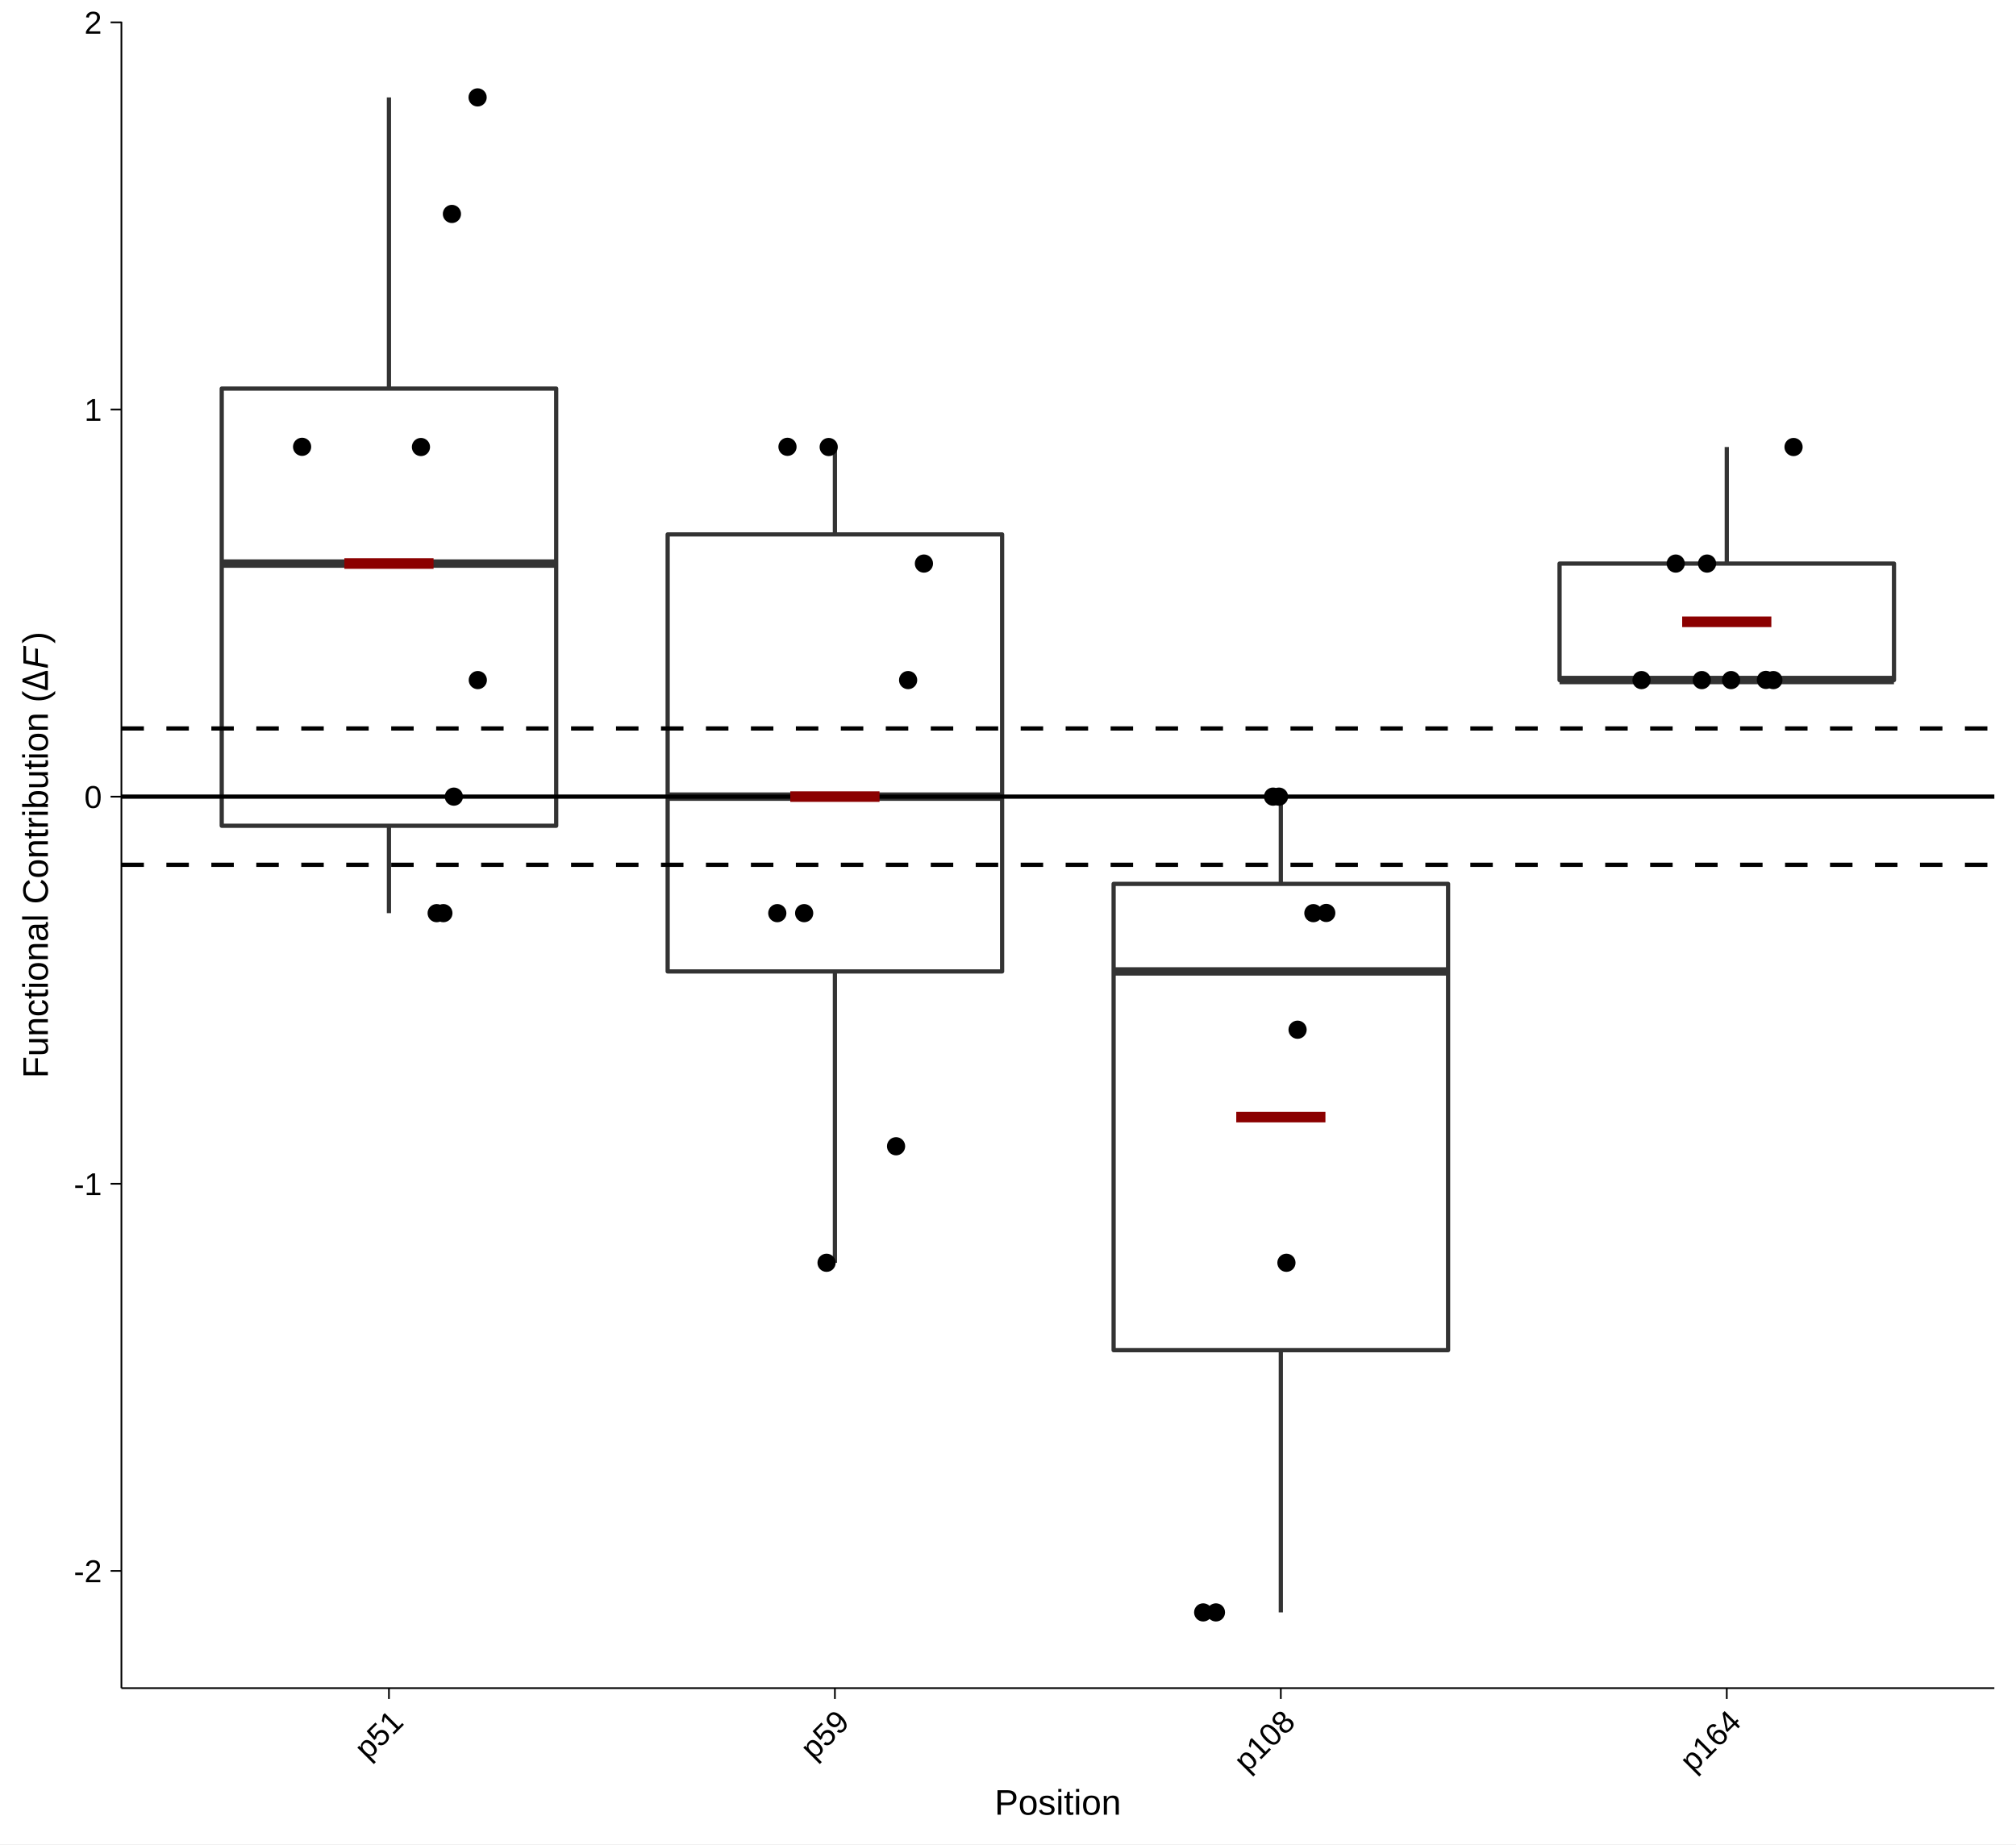
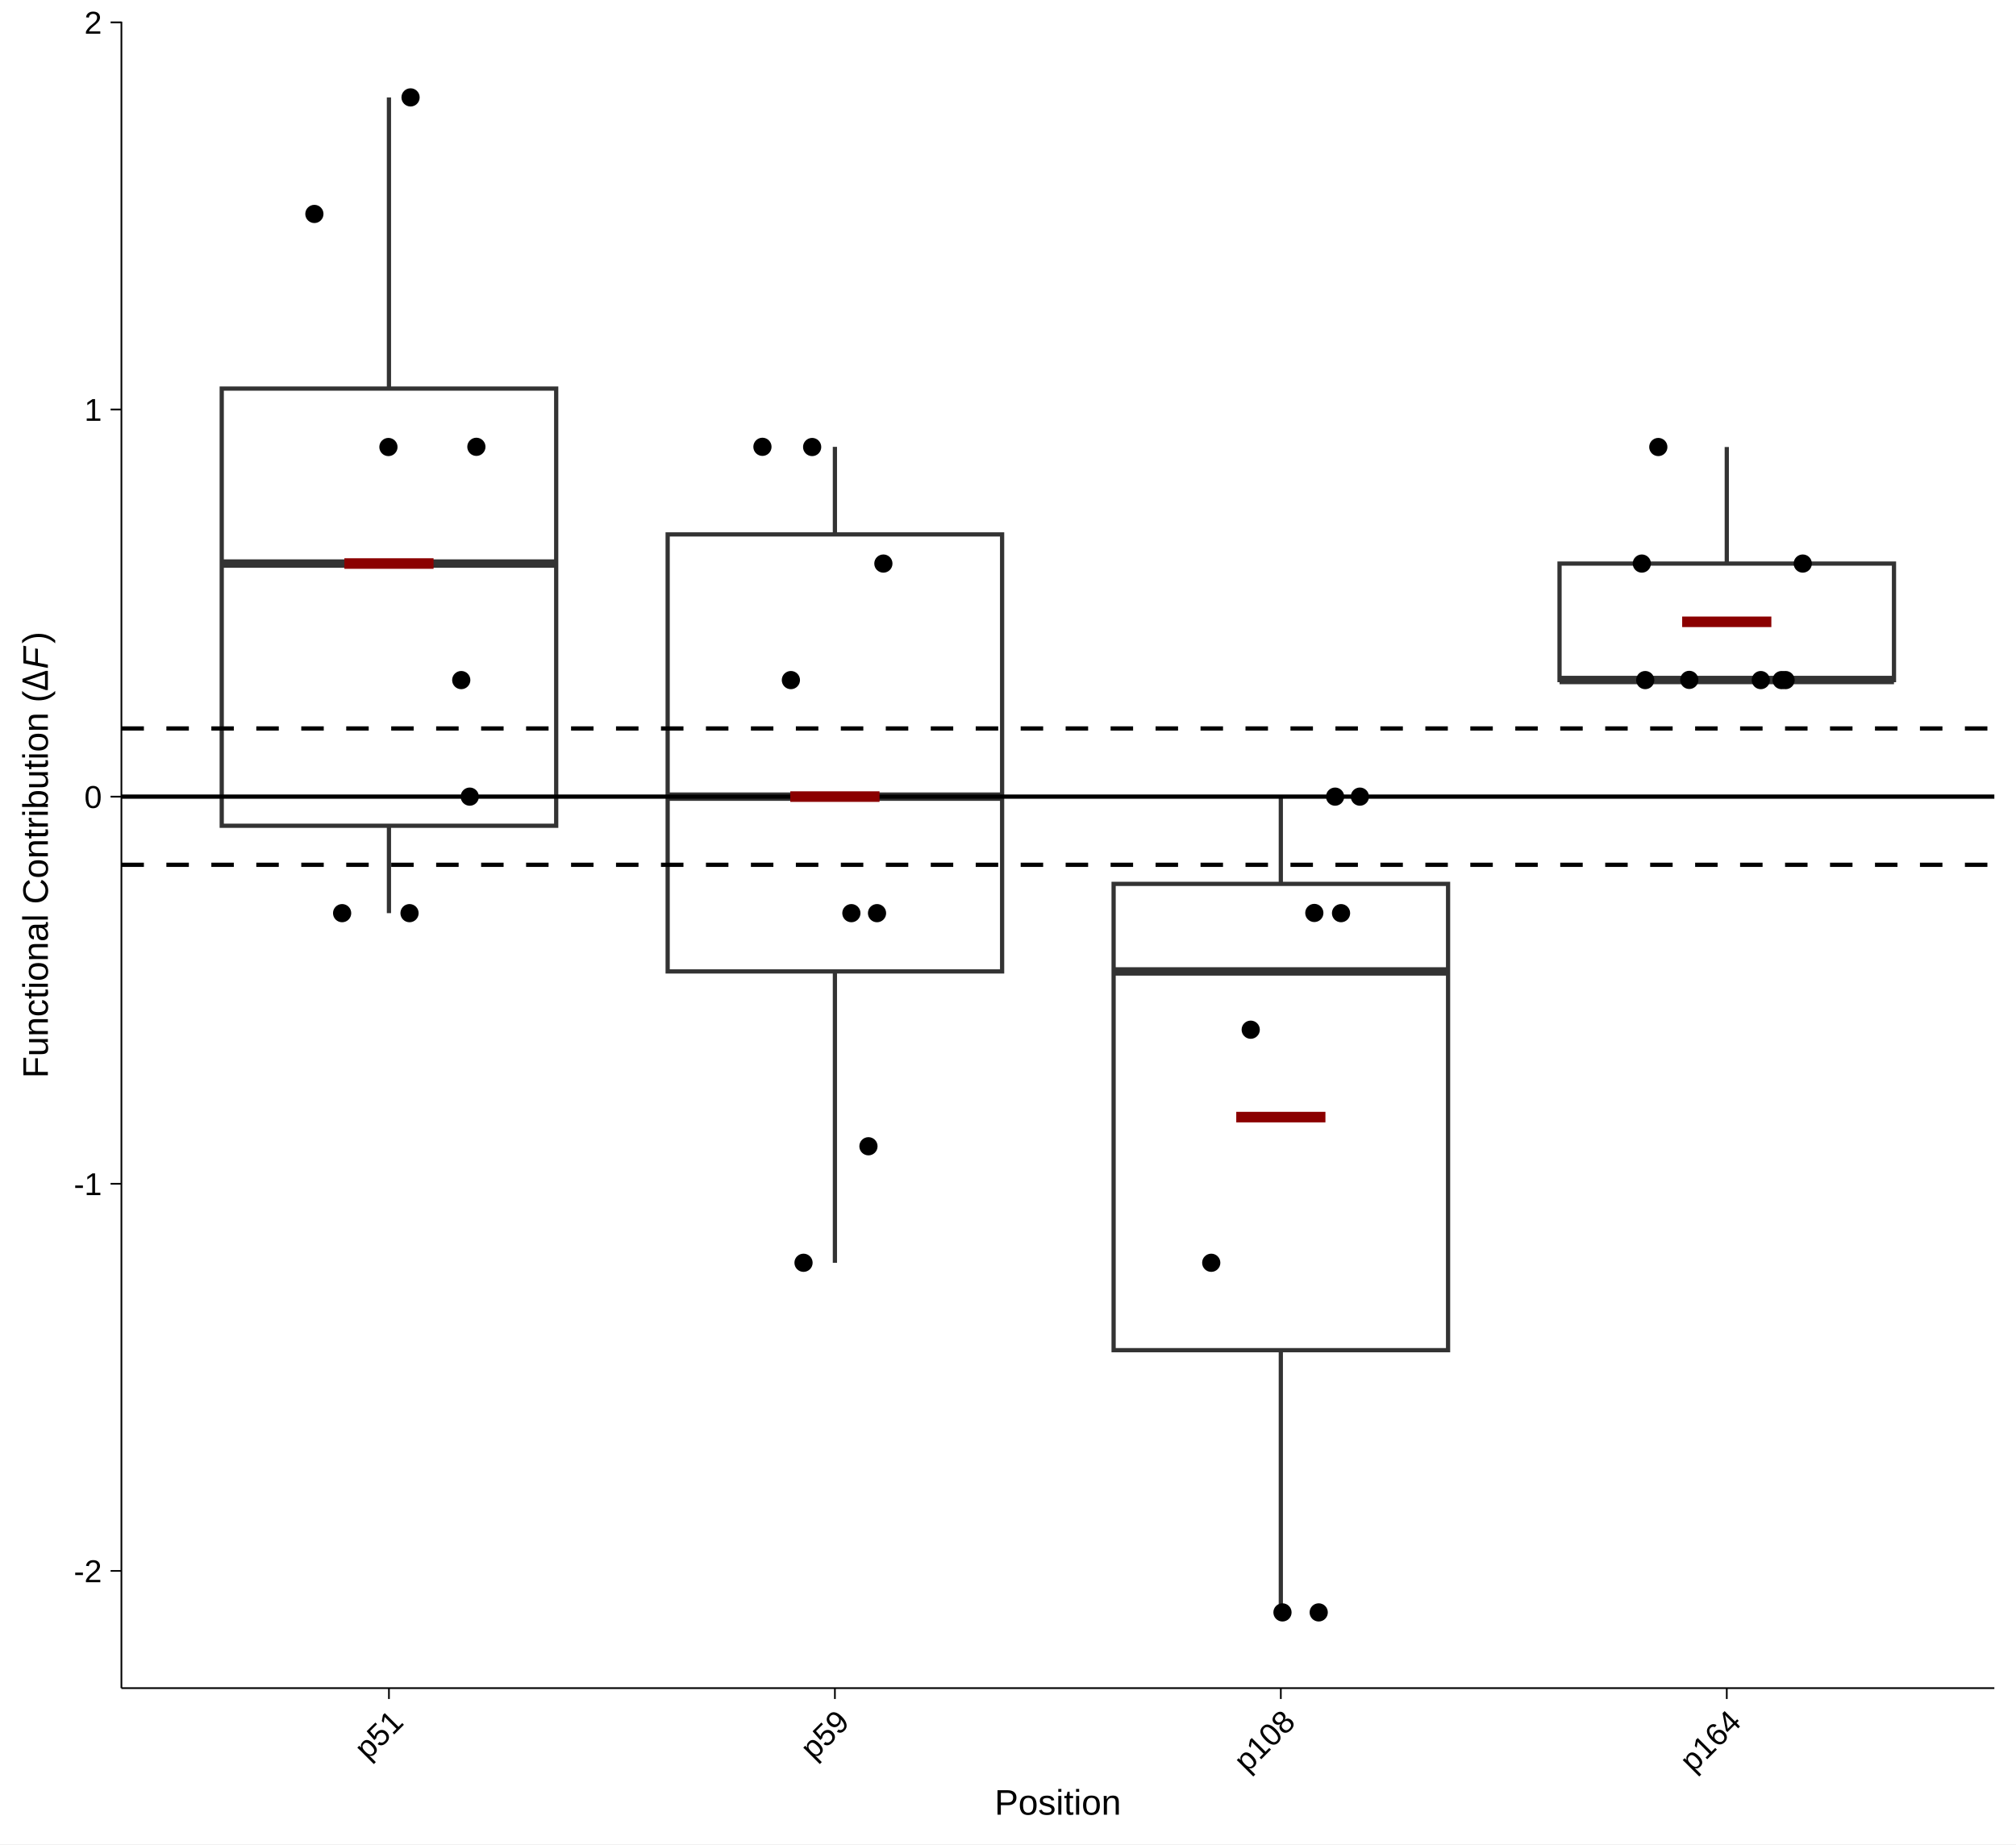
<svg xmlns="http://www.w3.org/2000/svg" class="svglite" width="510.24pt" height="466.77pt" viewBox="0 0 510.24 466.77">
  <defs>
    <style type="text/css">
    .svglite line, .svglite polyline, .svglite polygon, .svglite path, .svglite rect, .svglite circle {
      fill: none;
      stroke: #000000;
      stroke-linecap: round;
      stroke-linejoin: round;
      stroke-miterlimit: 10.00;
+     }
+     .svglite text {
+       white-space: pre;
    }
  </style>
  </defs>
  <rect width="100%" height="100%" style="stroke: none; fill: #FFFFFF;" />
  <defs>
    <clipPath id="cpMC4wMHw1MTAuMjR8MC4wMHw0NjYuNzc=">
      <rect x="0.00" y="0.00" width="510.24" height="466.77" />
    </clipPath>
  </defs>
  <g clip-path="url(#cpMC4wMHw1MTAuMjR8MC4wMHw0NjYuNzc=)">
    <rect x="0.00" y="0.00" width="510.24" height="466.77" style="stroke-width: 1.07; stroke: #FFFFFF; fill: #FFFFFF;" />
  </g>
  <defs>
    <clipPath id="cpMzAuNzN8NTA0Ljc2fDUuNDh8NDI3LjI3">
      <rect x="30.73" y="5.48" width="474.03" height="421.79" />
    </clipPath>
  </defs>
  <g clip-path="url(#cpMzAuNzN8NTA0Ljc2fDUuNDh8NDI3LjI3)">
    <rect x="30.73" y="5.48" width="474.03" height="421.79" style="stroke-width: 1.07; stroke: none; fill: #FFFFFF;" />
    <line x1="98.44" y1="98.35" x2="98.44" y2="24.65" style="stroke-width: 1.07; stroke: #333333; stroke-linecap: butt;" />
    <line x1="98.44" y1="209.00" x2="98.44" y2="231.12" style="stroke-width: 1.07; stroke: #333333; stroke-linecap: butt;" />
-     <polygon points="56.12,98.35 56.12,209.00 140.77,209.00 140.77,98.35 56.12,98.35 " style="stroke-width: 1.07; stroke: #333333; fill: #FFFFFF;" />
-     <line x1="56.12" y1="142.64" x2="140.77" y2="142.64" style="stroke-width: 2.13; stroke: #333333; stroke-linecap: butt;" />
+     <polygon points="56.12,98.35 56.12,209.00 140.77,209.00 140.77,98.35 56.12,98.35 " style="stroke-width: 1.07; stroke: #333333; stroke-linecap: butt; stroke-linejoin: miter; fill: #FFFFFF;" />
+     <line x1="56.12" y1="142.64" x2="140.77" y2="142.64" style="stroke-width: 2.13; stroke: #333333; stroke-linecap: butt; stroke-linejoin: miter;" />
    <line x1="211.31" y1="135.26" x2="211.31" y2="113.09" style="stroke-width: 1.07; stroke: #333333; stroke-linecap: butt;" />
    <line x1="211.31" y1="245.87" x2="211.31" y2="319.61" style="stroke-width: 1.07; stroke: #333333; stroke-linecap: butt;" />
-     <polygon points="168.98,135.26 168.98,245.87 253.63,245.87 253.63,135.26 168.98,135.26 " style="stroke-width: 1.07; stroke: #333333; fill: #FFFFFF;" />
-     <line x1="168.98" y1="201.63" x2="253.63" y2="201.63" style="stroke-width: 2.13; stroke: #333333; stroke-linecap: butt;" />
+     <polygon points="168.98,135.26 168.98,245.87 253.63,245.87 253.63,135.26 168.98,135.26 " style="stroke-width: 1.07; stroke: #333333; stroke-linecap: butt; stroke-linejoin: miter; fill: #FFFFFF;" />
+     <line x1="168.98" y1="201.63" x2="253.63" y2="201.63" style="stroke-width: 2.13; stroke: #333333; stroke-linecap: butt; stroke-linejoin: miter;" />
    <line x1="324.17" y1="223.71" x2="324.17" y2="201.63" style="stroke-width: 1.07; stroke: #333333; stroke-linecap: butt;" />
    <line x1="324.17" y1="341.73" x2="324.17" y2="408.10" style="stroke-width: 1.07; stroke: #333333; stroke-linecap: butt;" />
-     <polygon points="281.85,223.71 281.85,341.73 366.50,341.73 366.50,223.71 281.85,223.71 " style="stroke-width: 1.07; stroke: #333333; fill: #FFFFFF;" />
-     <line x1="281.85" y1="245.87" x2="366.50" y2="245.87" style="stroke-width: 2.13; stroke: #333333; stroke-linecap: butt;" />
+     <polygon points="281.85,223.71 281.85,341.73 366.50,341.73 366.50,223.71 281.85,223.71 " style="stroke-width: 1.07; stroke: #333333; stroke-linecap: butt; stroke-linejoin: miter; fill: #FFFFFF;" />
+     <line x1="281.85" y1="245.87" x2="366.50" y2="245.87" style="stroke-width: 2.13; stroke: #333333; stroke-linecap: butt; stroke-linejoin: miter;" />
    <line x1="437.04" y1="142.64" x2="437.04" y2="113.14" style="stroke-width: 1.07; stroke: #333333; stroke-linecap: butt;" />
    <line x1="437.04" y1="172.13" x2="437.04" y2="172.13" style="stroke-width: 1.07; stroke: #333333; stroke-linecap: butt;" />
-     <polygon points="394.71,142.64 394.71,172.13 479.36,172.13 479.36,142.64 394.71,142.64 " style="stroke-width: 1.07; stroke: #333333; fill: #FFFFFF;" />
-     <line x1="394.71" y1="172.11" x2="479.36" y2="172.11" style="stroke-width: 2.13; stroke: #333333; stroke-linecap: butt;" />
-     <circle cx="120.88" cy="24.65" r="1.95" style="stroke-width: 0.71; fill: #000000;" />
-     <circle cx="114.38" cy="54.15" r="1.95" style="stroke-width: 0.71; fill: #000000;" />
-     <circle cx="110.52" cy="231.12" r="1.95" style="stroke-width: 0.71; fill: #000000;" />
-     <circle cx="112.22" cy="231.12" r="1.95" style="stroke-width: 0.71; fill: #000000;" />
-     <circle cx="120.93" cy="172.13" r="1.95" style="stroke-width: 0.71; fill: #000000;" />
-     <circle cx="114.87" cy="201.63" r="1.95" style="stroke-width: 0.71; fill: #000000;" />
-     <circle cx="106.54" cy="113.14" r="1.95" style="stroke-width: 0.71; fill: #000000;" />
-     <circle cx="76.46" cy="113.09" r="1.95" style="stroke-width: 0.71; fill: #000000;" />
-     <circle cx="229.84" cy="172.13" r="1.95" style="stroke-width: 0.71; fill: #000000;" />
-     <circle cx="233.84" cy="142.64" r="1.95" style="stroke-width: 0.71; fill: #000000;" />
-     <circle cx="196.73" cy="231.12" r="1.95" style="stroke-width: 0.71; fill: #000000;" />
-     <circle cx="203.53" cy="231.12" r="1.95" style="stroke-width: 0.71; fill: #000000;" />
-     <circle cx="209.20" cy="319.61" r="1.95" style="stroke-width: 0.71; fill: #000000;" />
-     <circle cx="226.79" cy="290.12" r="1.95" style="stroke-width: 0.71; fill: #000000;" />
-     <circle cx="209.74" cy="113.14" r="1.95" style="stroke-width: 0.71; fill: #000000;" />
-     <circle cx="199.31" cy="113.09" r="1.95" style="stroke-width: 0.71; fill: #000000;" />
-     <circle cx="323.71" cy="201.63" r="1.95" style="stroke-width: 0.71; fill: #000000;" />
-     <circle cx="332.41" cy="231.12" r="1.95" style="stroke-width: 0.71; fill: #000000;" />
-     <circle cx="328.41" cy="260.62" r="1.95" style="stroke-width: 0.71; fill: #000000;" />
-     <circle cx="325.59" cy="319.61" r="1.95" style="stroke-width: 0.71; fill: #000000;" />
-     <circle cx="307.75" cy="408.10" r="1.95" style="stroke-width: 0.71; fill: #000000;" />
-     <circle cx="304.52" cy="408.10" r="1.95" style="stroke-width: 0.71; fill: #000000;" />
-     <circle cx="322.20" cy="201.63" r="1.95" style="stroke-width: 0.71; fill: #000000;" />
-     <circle cx="335.67" cy="231.07" r="1.95" style="stroke-width: 0.71; fill: #000000;" />
-     <circle cx="424.12" cy="142.64" r="1.95" style="stroke-width: 0.71; fill: #000000;" />
-     <circle cx="430.72" cy="172.13" r="1.95" style="stroke-width: 0.71; fill: #000000;" />
-     <circle cx="453.94" cy="113.14" r="1.95" style="stroke-width: 0.71; fill: #000000;" />
-     <circle cx="438.13" cy="172.13" r="1.95" style="stroke-width: 0.71; fill: #000000;" />
-     <circle cx="415.46" cy="172.13" r="1.95" style="stroke-width: 0.71; fill: #000000;" />
-     <circle cx="448.83" cy="172.13" r="1.95" style="stroke-width: 0.71; fill: #000000;" />
-     <circle cx="432.05" cy="142.64" r="1.95" style="stroke-width: 0.71; fill: #000000;" />
-     <circle cx="446.94" cy="172.08" r="1.95" style="stroke-width: 0.71; fill: #000000;" />
+     <polygon points="394.71,142.64 394.71,172.13 479.36,172.13 479.36,142.64 394.71,142.64 " style="stroke-width: 1.07; stroke: #333333; stroke-linecap: butt; stroke-linejoin: miter; fill: #FFFFFF;" />
+     <line x1="394.71" y1="172.11" x2="479.36" y2="172.11" style="stroke-width: 2.13; stroke: #333333; stroke-linecap: butt; stroke-linejoin: miter;" />
+     <circle cx="103.91" cy="24.65" r="1.95" style="stroke-width: 0.71; fill: #000000;" />
+     <circle cx="79.57" cy="54.15" r="1.95" style="stroke-width: 0.71; fill: #000000;" />
+     <circle cx="86.59" cy="231.12" r="1.95" style="stroke-width: 0.71; fill: #000000;" />
+     <circle cx="103.65" cy="231.12" r="1.95" style="stroke-width: 0.71; fill: #000000;" />
+     <circle cx="116.74" cy="172.13" r="1.95" style="stroke-width: 0.71; fill: #000000;" />
+     <circle cx="118.89" cy="201.63" r="1.95" style="stroke-width: 0.71; fill: #000000;" />
+     <circle cx="98.31" cy="113.14" r="1.95" style="stroke-width: 0.71; fill: #000000;" />
+     <circle cx="120.57" cy="113.09" r="1.95" style="stroke-width: 0.71; fill: #000000;" />
+     <circle cx="200.17" cy="172.13" r="1.95" style="stroke-width: 0.71; fill: #000000;" />
+     <circle cx="223.58" cy="142.64" r="1.95" style="stroke-width: 0.71; fill: #000000;" />
+     <circle cx="221.97" cy="231.12" r="1.95" style="stroke-width: 0.71; fill: #000000;" />
+     <circle cx="215.48" cy="231.12" r="1.95" style="stroke-width: 0.71; fill: #000000;" />
+     <circle cx="203.37" cy="319.61" r="1.95" style="stroke-width: 0.71; fill: #000000;" />
+     <circle cx="219.80" cy="290.12" r="1.95" style="stroke-width: 0.71; fill: #000000;" />
+     <circle cx="205.55" cy="113.14" r="1.95" style="stroke-width: 0.71; fill: #000000;" />
+     <circle cx="192.97" cy="113.09" r="1.95" style="stroke-width: 0.71; fill: #000000;" />
+     <circle cx="337.91" cy="201.63" r="1.95" style="stroke-width: 0.71; fill: #000000;" />
+     <circle cx="339.41" cy="231.12" r="1.95" style="stroke-width: 0.71; fill: #000000;" />
+     <circle cx="316.55" cy="260.62" r="1.95" style="stroke-width: 0.71; fill: #000000;" />
+     <circle cx="306.56" cy="319.61" r="1.95" style="stroke-width: 0.71; fill: #000000;" />
+     <circle cx="333.76" cy="408.10" r="1.95" style="stroke-width: 0.71; fill: #000000;" />
+     <circle cx="324.59" cy="408.10" r="1.95" style="stroke-width: 0.71; fill: #000000;" />
+     <circle cx="344.18" cy="201.63" r="1.95" style="stroke-width: 0.71; fill: #000000;" />
+     <circle cx="332.65" cy="231.07" r="1.95" style="stroke-width: 0.71; fill: #000000;" />
+     <circle cx="415.54" cy="142.64" r="1.95" style="stroke-width: 0.71; fill: #000000;" />
+     <circle cx="450.91" cy="172.13" r="1.95" style="stroke-width: 0.71; fill: #000000;" />
+     <circle cx="419.71" cy="113.14" r="1.95" style="stroke-width: 0.71; fill: #000000;" />
+     <circle cx="451.92" cy="172.13" r="1.95" style="stroke-width: 0.71; fill: #000000;" />
+     <circle cx="416.40" cy="172.13" r="1.95" style="stroke-width: 0.71; fill: #000000;" />
+     <circle cx="445.65" cy="172.13" r="1.95" style="stroke-width: 0.71; fill: #000000;" />
+     <circle cx="456.27" cy="142.64" r="1.95" style="stroke-width: 0.71; fill: #000000;" />
+     <circle cx="427.55" cy="172.08" r="1.95" style="stroke-width: 0.71; fill: #000000;" />
    <line x1="30.73" y1="201.63" x2="504.76" y2="201.63" style="stroke-width: 1.07; stroke-linecap: butt;" />
    <line x1="30.73" y1="184.37" x2="504.76" y2="184.37" style="stroke-width: 1.07; stroke-dasharray: 5.69,5.69; stroke-linecap: butt;" />
    <line x1="30.73" y1="218.88" x2="504.76" y2="218.88" style="stroke-width: 1.07; stroke-dasharray: 5.69,5.69; stroke-linecap: butt;" />
-     <line x1="87.16" y1="142.63" x2="109.73" y2="142.63" style="stroke-width: 2.67; stroke: #8B0000; stroke-linecap: butt;" />
-     <line x1="200.02" y1="201.62" x2="222.60" y2="201.62" style="stroke-width: 2.67; stroke: #8B0000; stroke-linecap: butt;" />
-     <line x1="312.89" y1="282.74" x2="335.46" y2="282.74" style="stroke-width: 2.67; stroke: #8B0000; stroke-linecap: butt;" />
-     <line x1="425.75" y1="157.38" x2="448.32" y2="157.38" style="stroke-width: 2.67; stroke: #8B0000; stroke-linecap: butt;" />
+     <line x1="87.16" y1="142.63" x2="109.73" y2="142.63" style="stroke-width: 2.67; stroke: #8B0000; stroke-linecap: butt; stroke-linejoin: miter;" />
+     <line x1="200.02" y1="201.62" x2="222.60" y2="201.62" style="stroke-width: 2.67; stroke: #8B0000; stroke-linecap: butt; stroke-linejoin: miter;" />
+     <line x1="312.89" y1="282.74" x2="335.46" y2="282.74" style="stroke-width: 2.67; stroke: #8B0000; stroke-linecap: butt; stroke-linejoin: miter;" />
+     <line x1="425.75" y1="157.38" x2="448.32" y2="157.38" style="stroke-width: 2.67; stroke: #8B0000; stroke-linecap: butt; stroke-linejoin: miter;" />
  </g>
  <g clip-path="url(#cpMC4wMHw1MTAuMjR8MC4wMHw0NjYuNzc=)">
    <polyline points="30.73,427.27 30.73,5.48 " style="stroke-width: 0.43; stroke-linecap: butt;" />
-     <text x="25.79" y="400.46" text-anchor="end" style="font-size: 8.00px; font-family: Arial;" textLength="7.11px" lengthAdjust="spacingAndGlyphs">-2</text>
-     <text x="25.79" y="302.48" text-anchor="end" style="font-size: 8.00px; font-family: Arial;" textLength="7.11px" lengthAdjust="spacingAndGlyphs">-1</text>
-     <text x="25.79" y="204.50" text-anchor="end" style="font-size: 8.00px; font-family: Arial;" textLength="4.45px" lengthAdjust="spacingAndGlyphs">0</text>
-     <text x="25.79" y="106.51" text-anchor="end" style="font-size: 8.00px; font-family: Arial;" textLength="4.45px" lengthAdjust="spacingAndGlyphs">1</text>
-     <text x="25.79" y="8.53" text-anchor="end" style="font-size: 8.00px; font-family: Arial;" textLength="4.45px" lengthAdjust="spacingAndGlyphs">2</text>
+     <text x="25.79" y="400.46" text-anchor="end" style="font-size: 8.00px; font-family: &quot;Arial&quot;;" textLength="7.11px" lengthAdjust="spacingAndGlyphs">-2</text>
+     <text x="25.79" y="302.48" text-anchor="end" style="font-size: 8.00px; font-family: &quot;Arial&quot;;" textLength="7.11px" lengthAdjust="spacingAndGlyphs">-1</text>
+     <text x="25.79" y="204.50" text-anchor="end" style="font-size: 8.00px; font-family: &quot;Arial&quot;;" textLength="4.45px" lengthAdjust="spacingAndGlyphs">0</text>
+     <text x="25.79" y="106.51" text-anchor="end" style="font-size: 8.00px; font-family: &quot;Arial&quot;;" textLength="4.45px" lengthAdjust="spacingAndGlyphs">1</text>
+     <text x="25.79" y="8.53" text-anchor="end" style="font-size: 8.00px; font-family: &quot;Arial&quot;;" textLength="4.45px" lengthAdjust="spacingAndGlyphs">2</text>
    <polyline points="27.99,397.60 30.73,397.60 " style="stroke-width: 0.43; stroke-linecap: butt;" />
    <polyline points="27.99,299.61 30.73,299.61 " style="stroke-width: 0.43; stroke-linecap: butt;" />
    <polyline points="27.99,201.63 30.73,201.63 " style="stroke-width: 0.43; stroke-linecap: butt;" />
    <polyline points="27.99,103.64 30.73,103.64 " style="stroke-width: 0.43; stroke-linecap: butt;" />
    <polyline points="27.99,5.66 30.73,5.66 " style="stroke-width: 0.43; stroke-linecap: butt;" />
    <polyline points="30.73,427.27 504.76,427.27 " style="stroke-width: 0.43; stroke-linecap: butt;" />
    <polyline points="98.44,430.01 98.44,427.27 " style="stroke-width: 0.43; stroke-linecap: butt;" />
    <polyline points="211.31,430.01 211.31,427.27 " style="stroke-width: 0.43; stroke-linecap: butt;" />
    <polyline points="324.17,430.01 324.17,427.27 " style="stroke-width: 0.43; stroke-linecap: butt;" />
    <polyline points="437.04,430.01 437.04,427.27 " style="stroke-width: 0.43; stroke-linecap: butt;" />
-     <text transform="translate(102.50,436.26) rotate(-45)" text-anchor="end" style="font-size: 8.00px; font-family: Arial;" textLength="13.35px" lengthAdjust="spacingAndGlyphs">p51</text>
-     <text transform="translate(215.37,436.26) rotate(-45)" text-anchor="end" style="font-size: 8.00px; font-family: Arial;" textLength="13.35px" lengthAdjust="spacingAndGlyphs">p59</text>
-     <text transform="translate(328.23,436.26) rotate(-45)" text-anchor="end" style="font-size: 8.00px; font-family: Arial;" textLength="17.80px" lengthAdjust="spacingAndGlyphs">p108</text>
-     <text transform="translate(441.10,436.26) rotate(-45)" text-anchor="end" style="font-size: 8.00px; font-family: Arial;" textLength="17.80px" lengthAdjust="spacingAndGlyphs">p164</text>
-     <text x="267.74" y="459.30" text-anchor="middle" style="font-size: 9.00px; font-family: Arial;" textLength="32.02px" lengthAdjust="spacingAndGlyphs">Position</text>
-     <text transform="translate(12.11,272.88) rotate(-90)" style="font-size: 9.00px; font-family: Arial;" textLength="98.04px" lengthAdjust="spacingAndGlyphs">Functional Contribution (</text>
-     <text transform="translate(12.11,174.84) rotate(-90)" style="font-size: 9.00px; font-family: Symbol;" textLength="5.51px" lengthAdjust="spacingAndGlyphs">Δ</text>
-     <text transform="translate(12.11,169.34) rotate(-90)" style="font-size: 9.00px; font-style: italic; font-family: Arial;" textLength="5.50px" lengthAdjust="spacingAndGlyphs">F</text>
-     <text transform="translate(12.11,162.87) rotate(-90)" style="font-size: 9.00px; font-family: Arial;" textLength="3.00px" lengthAdjust="spacingAndGlyphs">)</text>
+     <text transform="translate(102.50,436.26) rotate(-45)" text-anchor="end" style="font-size: 8.00px; font-family: &quot;Arial&quot;;" textLength="13.35px" lengthAdjust="spacingAndGlyphs">p51</text>
+     <text transform="translate(215.37,436.26) rotate(-45)" text-anchor="end" style="font-size: 8.00px; font-family: &quot;Arial&quot;;" textLength="13.35px" lengthAdjust="spacingAndGlyphs">p59</text>
+     <text transform="translate(328.23,436.26) rotate(-45)" text-anchor="end" style="font-size: 8.00px; font-family: &quot;Arial&quot;;" textLength="17.80px" lengthAdjust="spacingAndGlyphs">p108</text>
+     <text transform="translate(441.10,436.26) rotate(-45)" text-anchor="end" style="font-size: 8.00px; font-family: &quot;Arial&quot;;" textLength="17.80px" lengthAdjust="spacingAndGlyphs">p164</text>
+     <text x="267.74" y="459.30" text-anchor="middle" style="font-size: 9.00px; font-family: &quot;Arial&quot;;" textLength="32.02px" lengthAdjust="spacingAndGlyphs">Position</text>
+     <text transform="translate(12.11,272.88) rotate(-90)" style="font-size: 9.00px; font-family: &quot;Arial&quot;;" textLength="98.04px" lengthAdjust="spacingAndGlyphs">Functional Contribution (</text>
+     <text transform="translate(12.11,174.84) rotate(-90)" style="font-size: 9.00px; font-family: &quot;Symbol&quot;;" textLength="5.51px" lengthAdjust="spacingAndGlyphs">Δ</text>
+     <text transform="translate(12.11,169.34) rotate(-90)" style="font-size: 9.00px; font-style: italic; font-family: &quot;Arial&quot;;" textLength="5.50px" lengthAdjust="spacingAndGlyphs">F</text>
+     <text transform="translate(12.11,162.87) rotate(-90)" style="font-size: 9.00px; font-family: &quot;Arial&quot;;" textLength="3.00px" lengthAdjust="spacingAndGlyphs">)</text>
  </g>
</svg>
